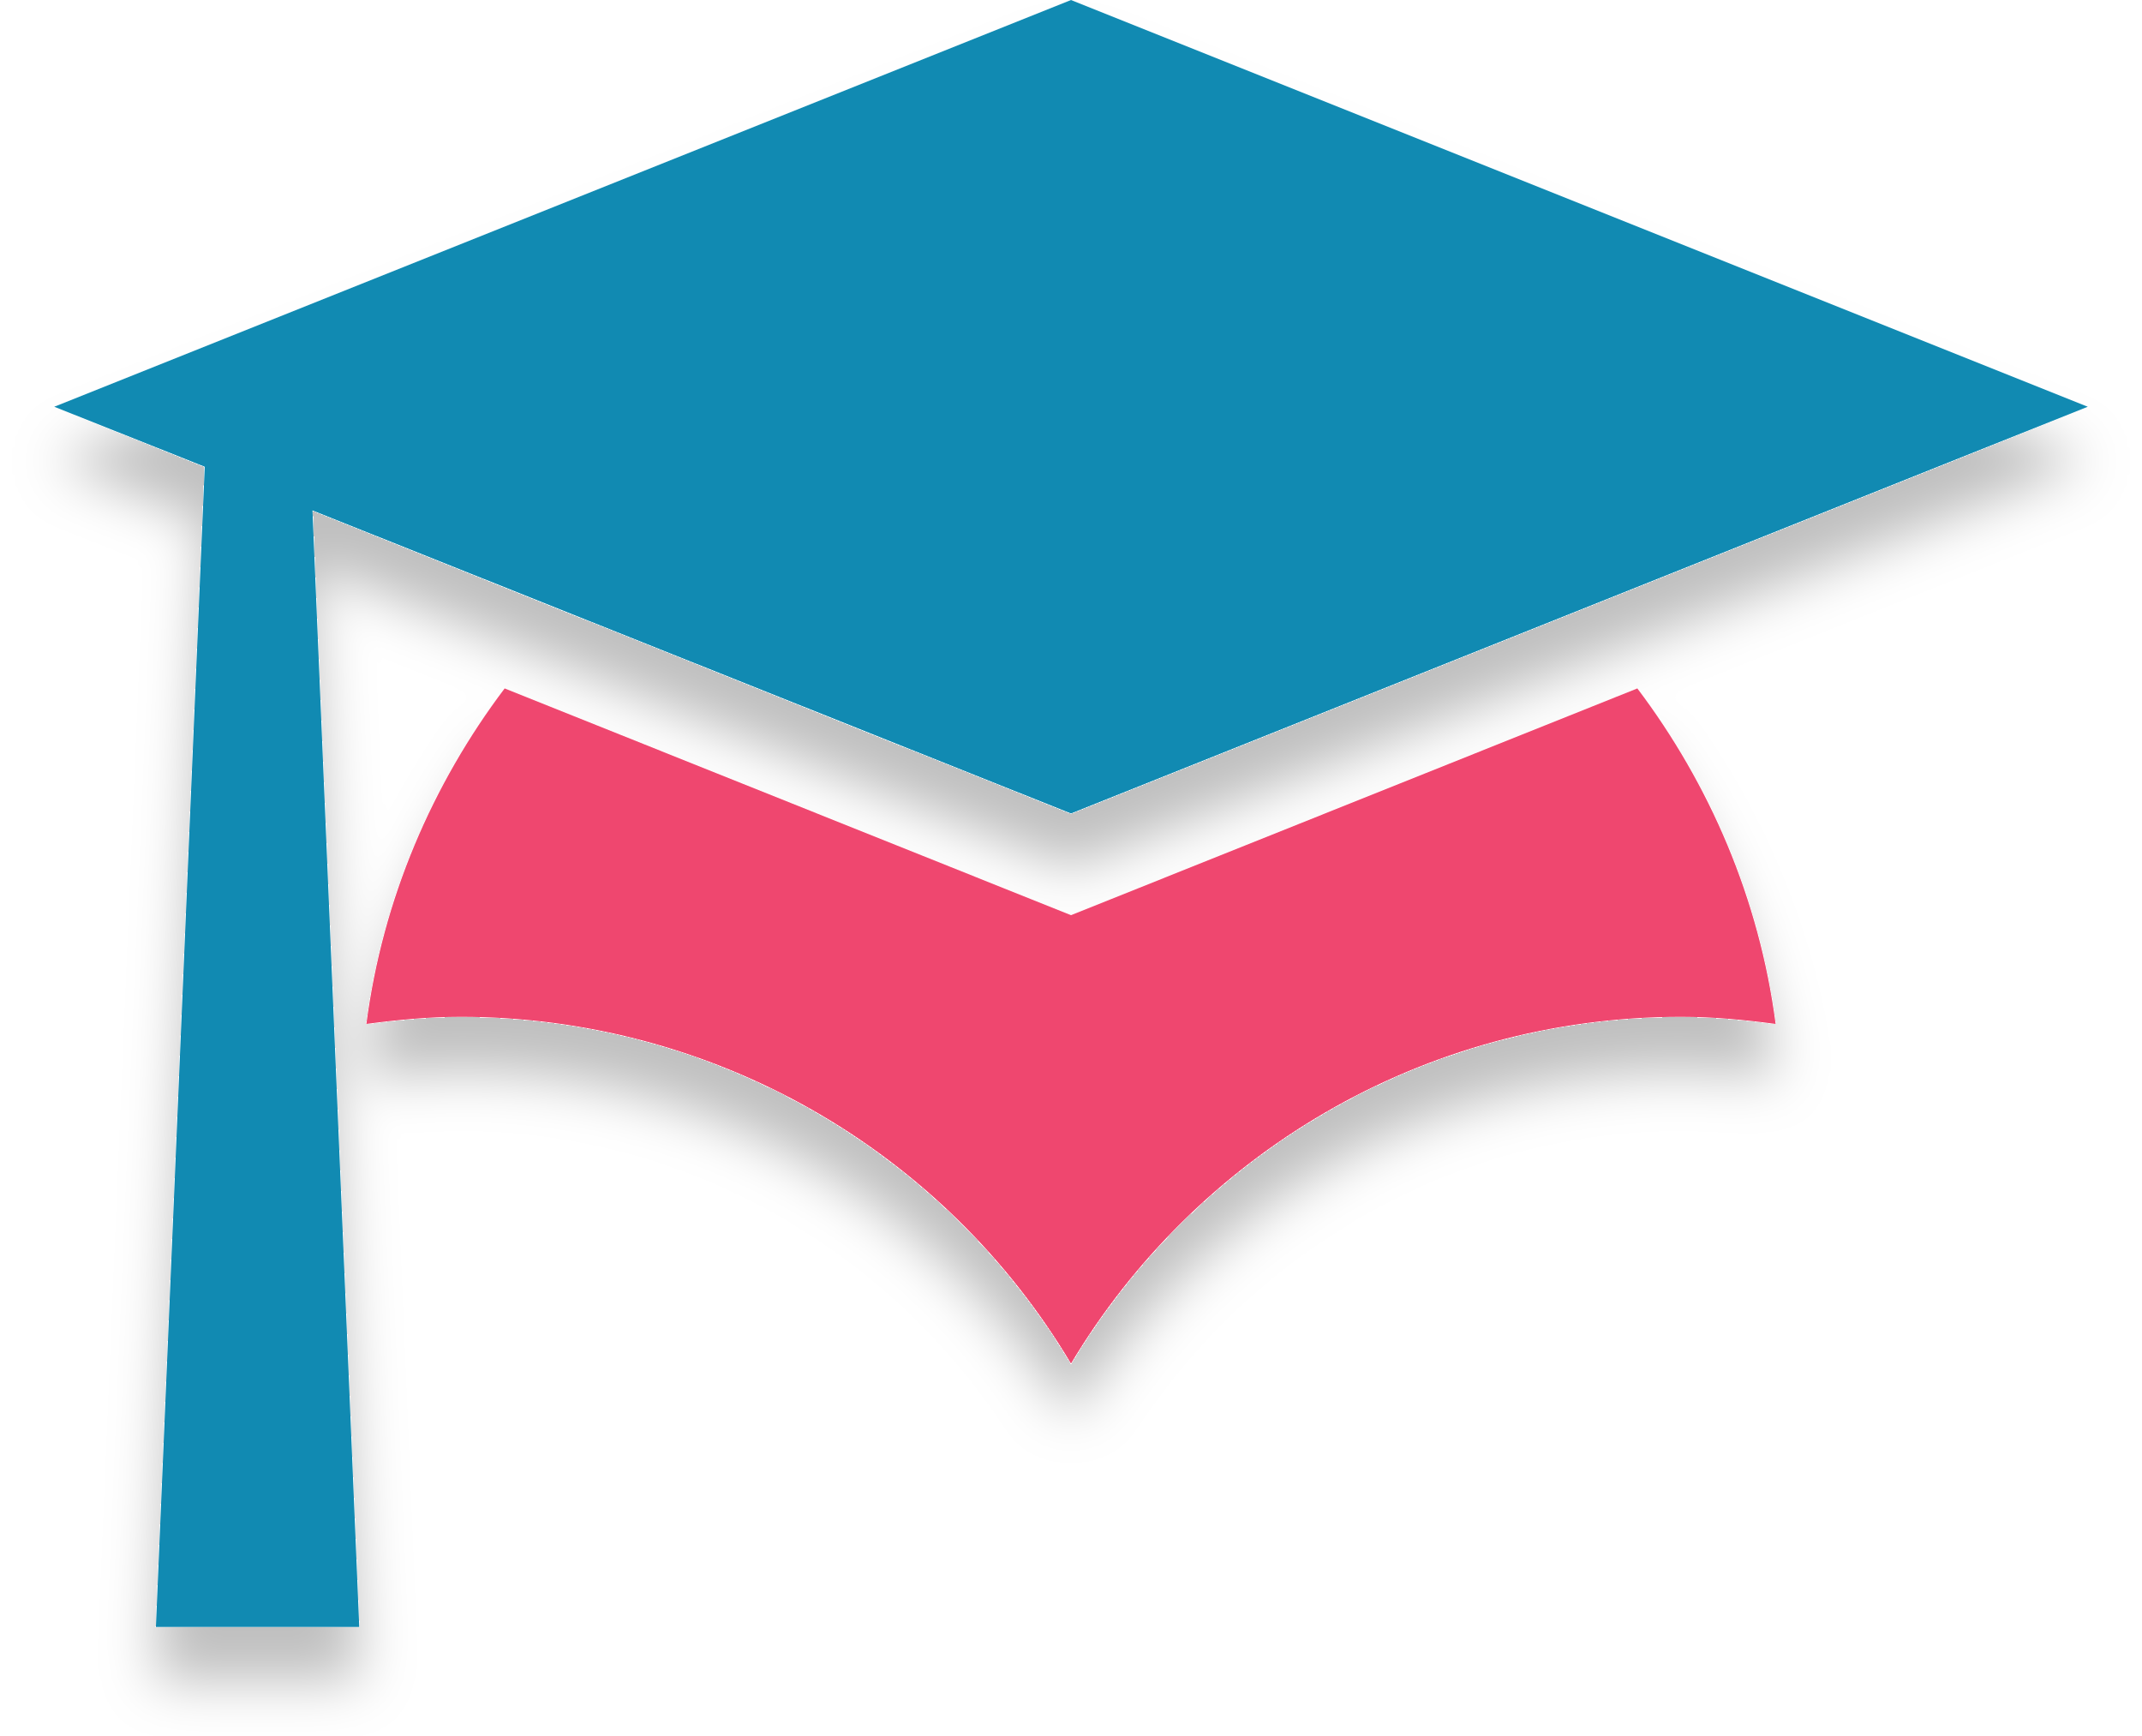
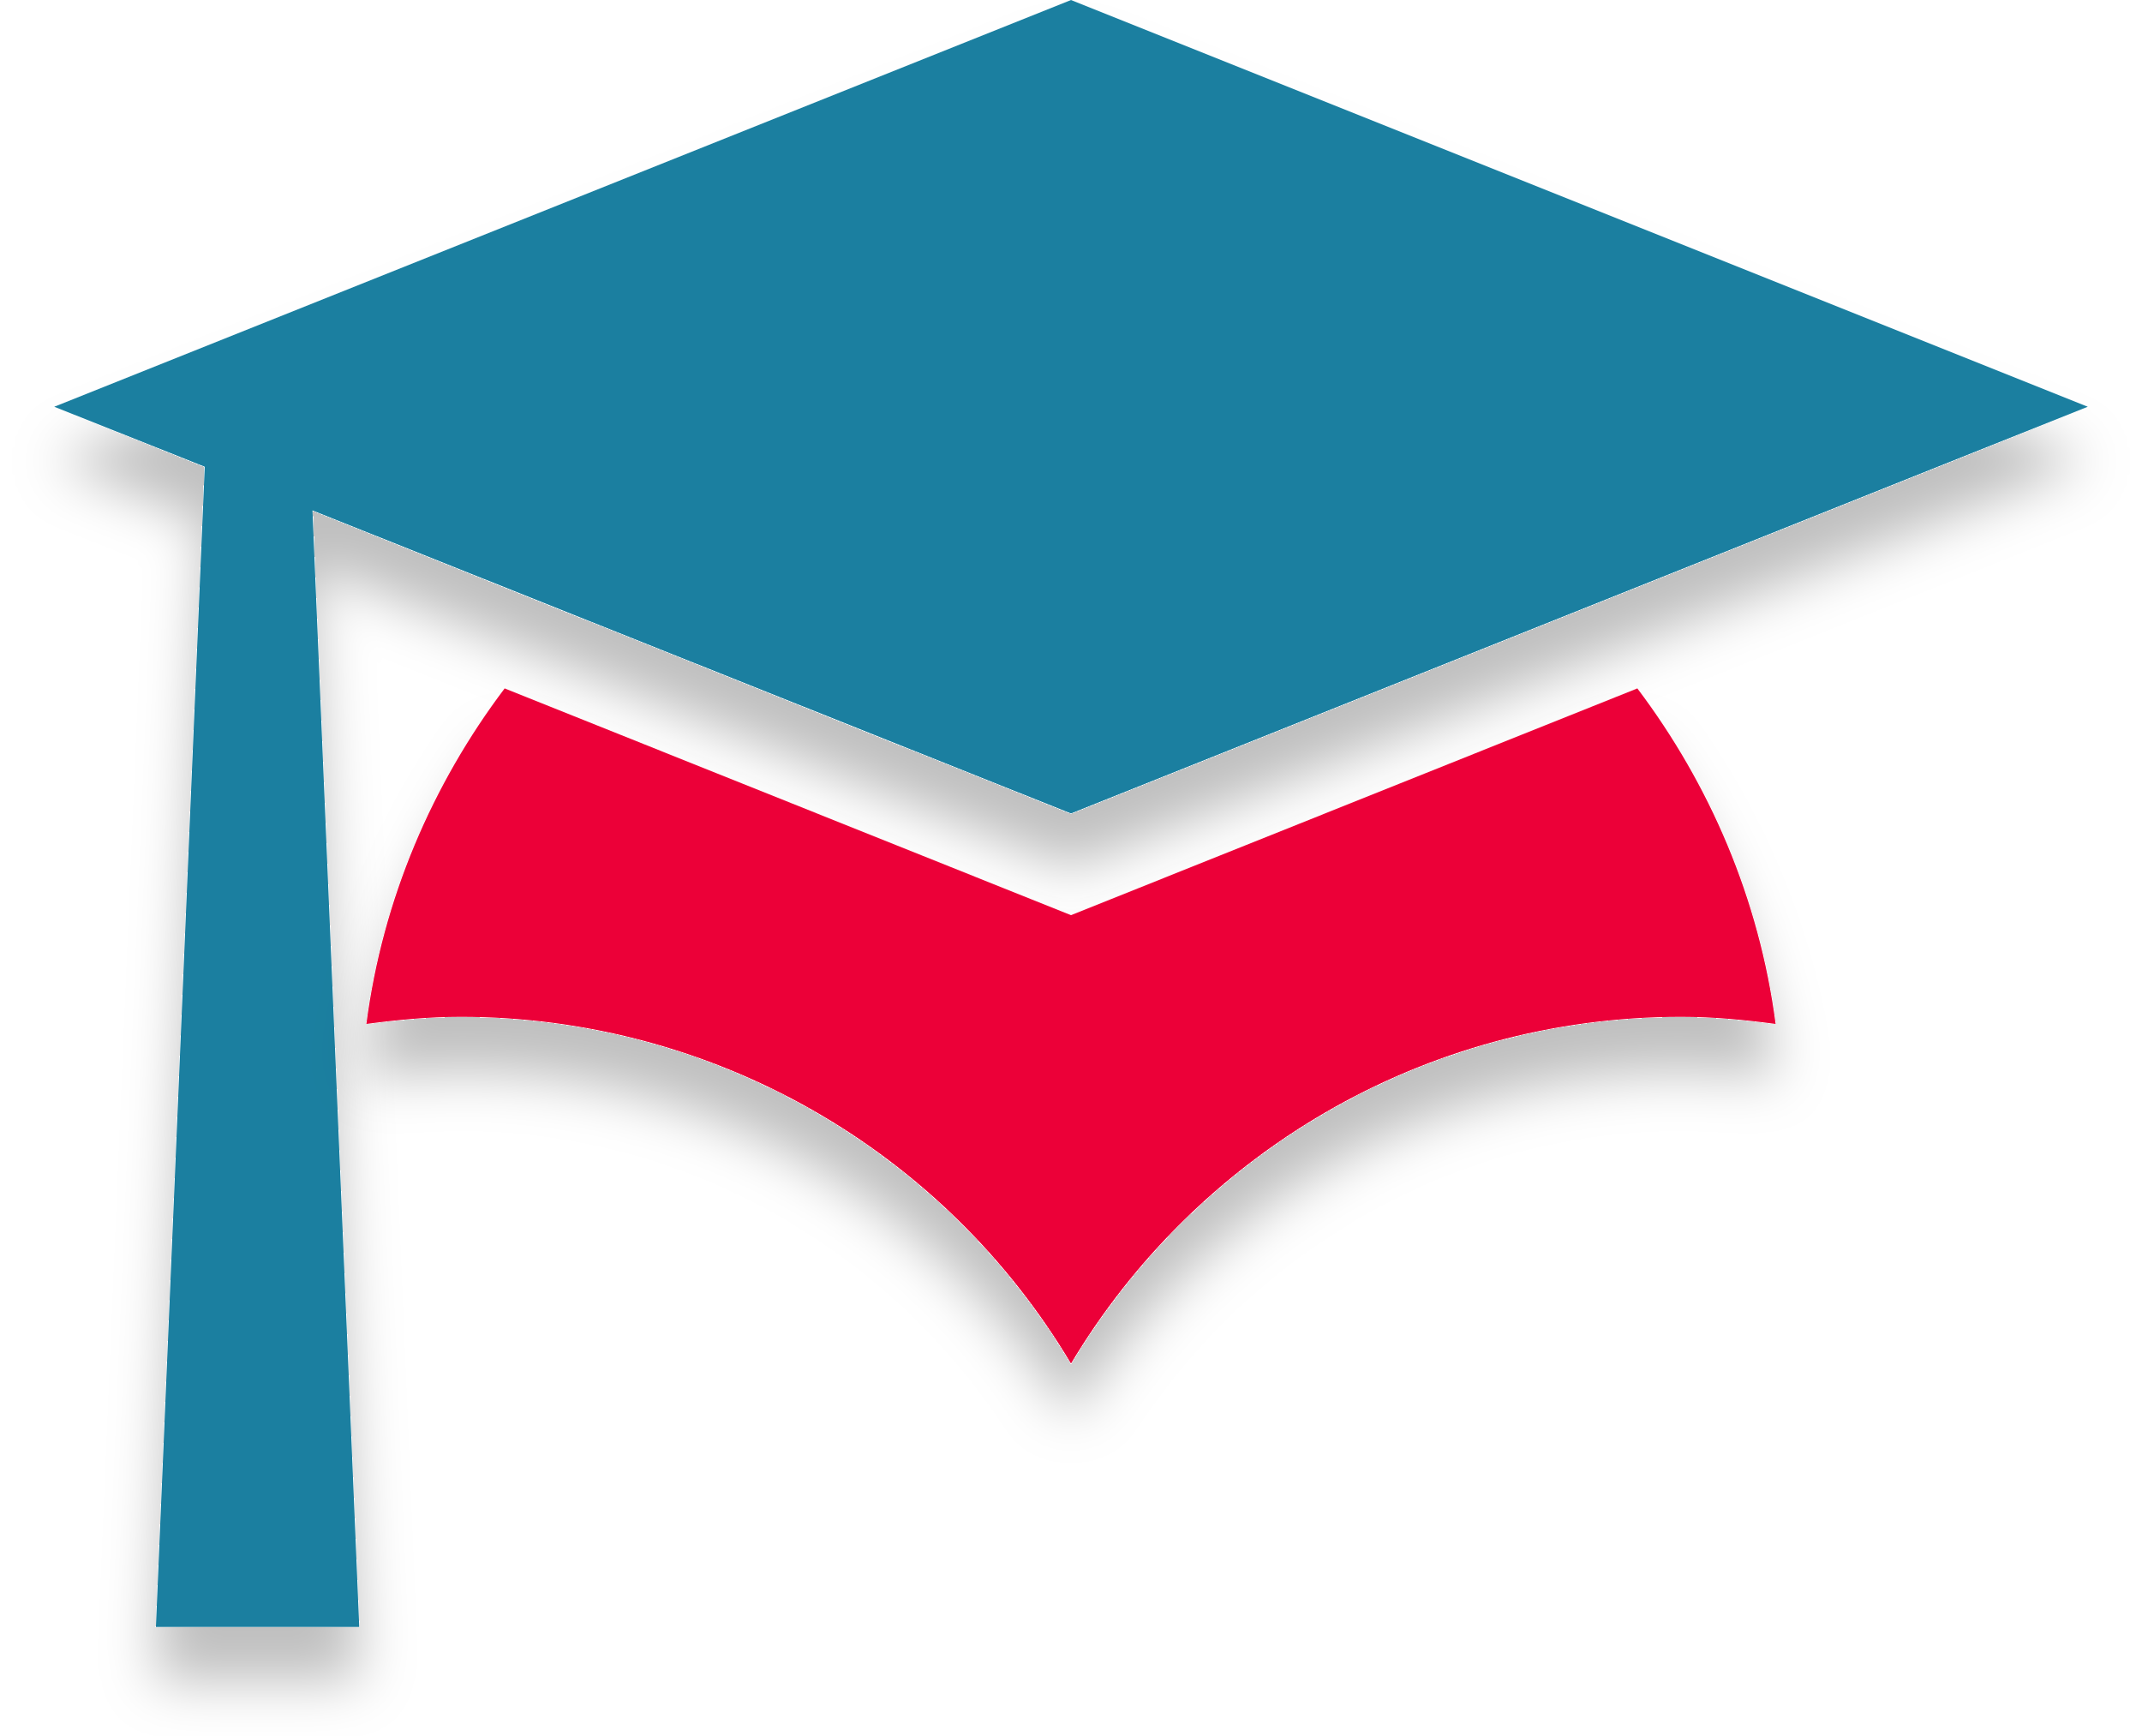
<svg xmlns="http://www.w3.org/2000/svg" width="158" height="128" viewBox="0 0 158 128" fill="none">
-   <g filter="url(#filter0_d_67_165)">
-     <path d="M23.05 37.65L79 60L154 30L79 0L4 30L15.1 34.425L11.5 120H26.5L23.05 37.65Z" fill="#118AB2" />
-     <path d="M79 67.5L120.775 50.775C126.1 57.825 129.775 66.3 130.975 75.525C128.725 75.225 126.4 75 124 75C104.875 75 88.15 85.275 79 100.575C74.356 92.781 67.767 86.326 59.879 81.843C51.991 77.36 43.074 75.002 34 75C31.6 75 29.275 75.225 27.025 75.525C28.225 66.3 31.9 57.825 37.225 50.775L79 67.5Z" fill="#EF476F" />
+   <g filter="url(#filter0_d_67_255)">
+     <path d="M23.05 37.65L79 60L154 30L79 0L4 30L15.1 34.425L11.5 120H26.5L23.05 37.65Z" fill="#1B7FA0" />
+   </g>
+   <g filter="url(#filter1_d_67_255)">
+     <path d="M79 67.5L120.775 50.775C126.1 57.825 129.775 66.3 130.975 75.525C128.725 75.225 126.4 75 124 75C104.875 75 88.15 85.275 79 100.575C74.356 92.781 67.767 86.326 59.879 81.843C51.991 77.36 43.074 75.002 34 75C31.6 75 29.275 75.225 27.025 75.525C28.225 66.3 31.9 57.825 37.225 50.775L79 67.5Z" fill="#EC0038" />
  </g>
  <defs>
-     <filter id="filter0_d_67_165" x="0" y="0" width="158" height="128" filterUnits="userSpaceOnUse" color-interpolation-filters="sRGB">
+     <filter id="filter0_d_67_255" x="0" y="0" width="158" height="128" filterUnits="userSpaceOnUse" color-interpolation-filters="sRGB">
      <feFlood flood-opacity="0" result="BackgroundImageFix" />
      <feColorMatrix in="SourceAlpha" type="matrix" values="0 0 0 0 0 0 0 0 0 0 0 0 0 0 0 0 0 0 127 0" result="hardAlpha" />
      <feOffset dy="4" />
      <feGaussianBlur stdDeviation="2" />
      <feComposite in2="hardAlpha" operator="out" />
      <feColorMatrix type="matrix" values="0 0 0 0 0 0 0 0 0 0 0 0 0 0 0 0 0 0 0.25 0" />
-       <feBlend mode="normal" in2="BackgroundImageFix" result="effect1_dropShadow_67_165" />
-       <feBlend mode="normal" in="SourceGraphic" in2="effect1_dropShadow_67_165" result="shape" />
+       <feBlend mode="normal" in2="BackgroundImageFix" result="effect1_dropShadow_67_255" />
+       <feBlend mode="normal" in="SourceGraphic" in2="effect1_dropShadow_67_255" result="shape" />
+     </filter>
+     <filter id="filter1_d_67_255" x="23.025" y="50.775" width="111.95" height="57.8" filterUnits="userSpaceOnUse" color-interpolation-filters="sRGB">
+       <feFlood flood-opacity="0" result="BackgroundImageFix" />
+       <feColorMatrix in="SourceAlpha" type="matrix" values="0 0 0 0 0 0 0 0 0 0 0 0 0 0 0 0 0 0 127 0" result="hardAlpha" />
+       <feOffset dy="4" />
+       <feGaussianBlur stdDeviation="2" />
+       <feComposite in2="hardAlpha" operator="out" />
+       <feColorMatrix type="matrix" values="0 0 0 0 0 0 0 0 0 0 0 0 0 0 0 0 0 0 0.25 0" />
+       <feBlend mode="normal" in2="BackgroundImageFix" result="effect1_dropShadow_67_255" />
+       <feBlend mode="normal" in="SourceGraphic" in2="effect1_dropShadow_67_255" result="shape" />
    </filter>
  </defs>
</svg>
